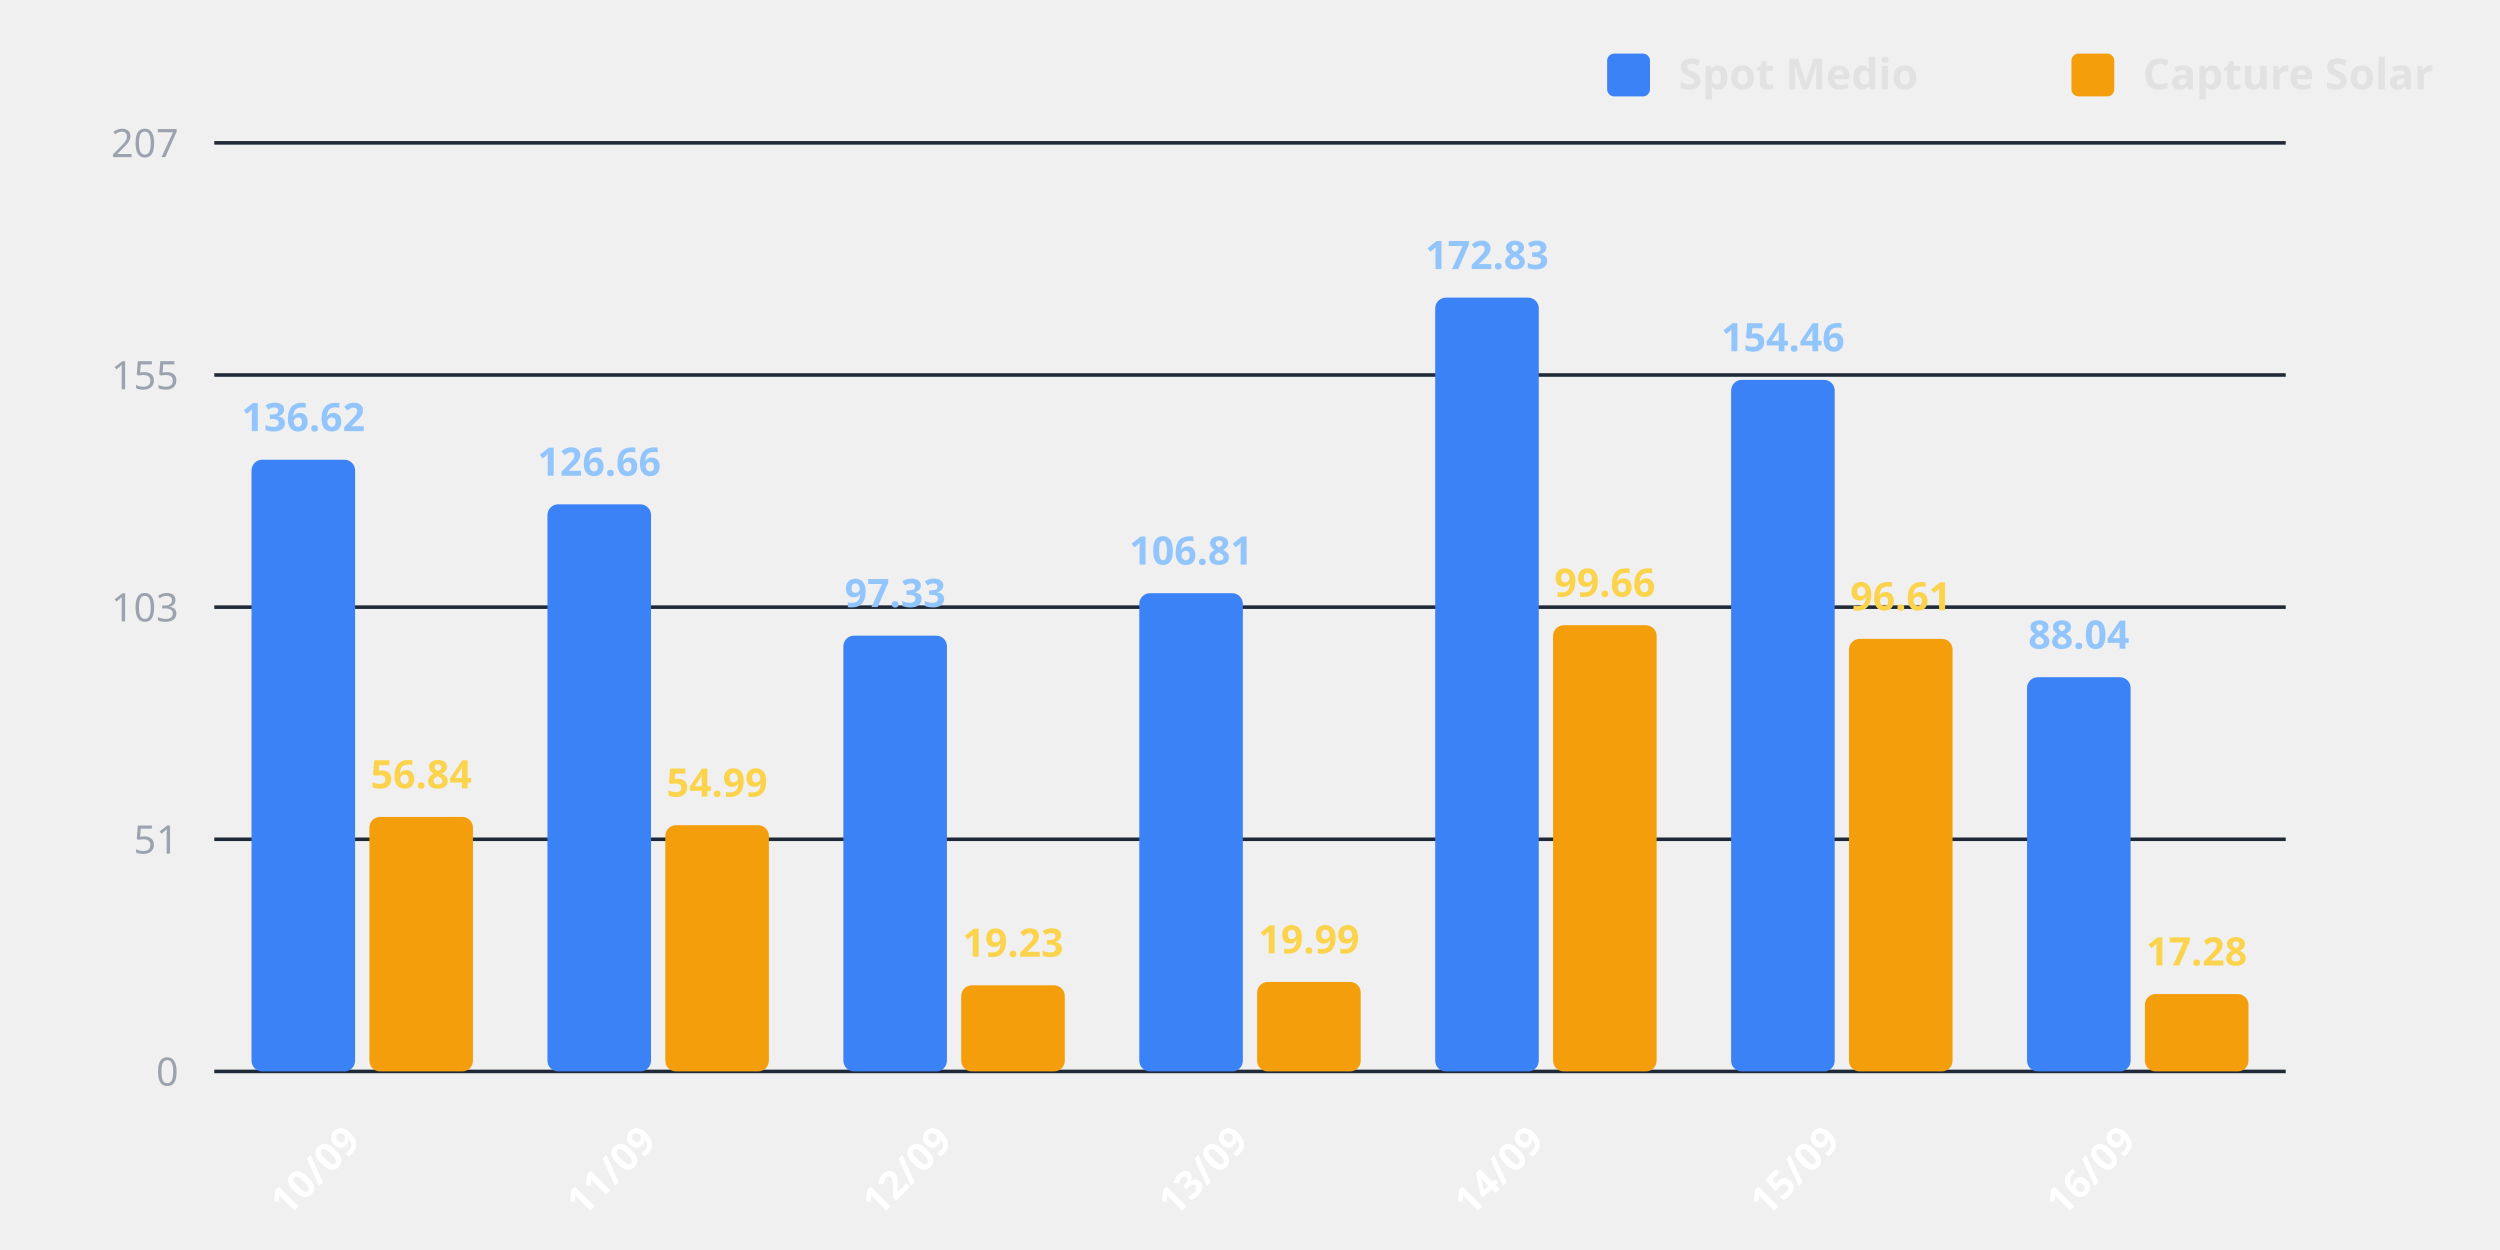
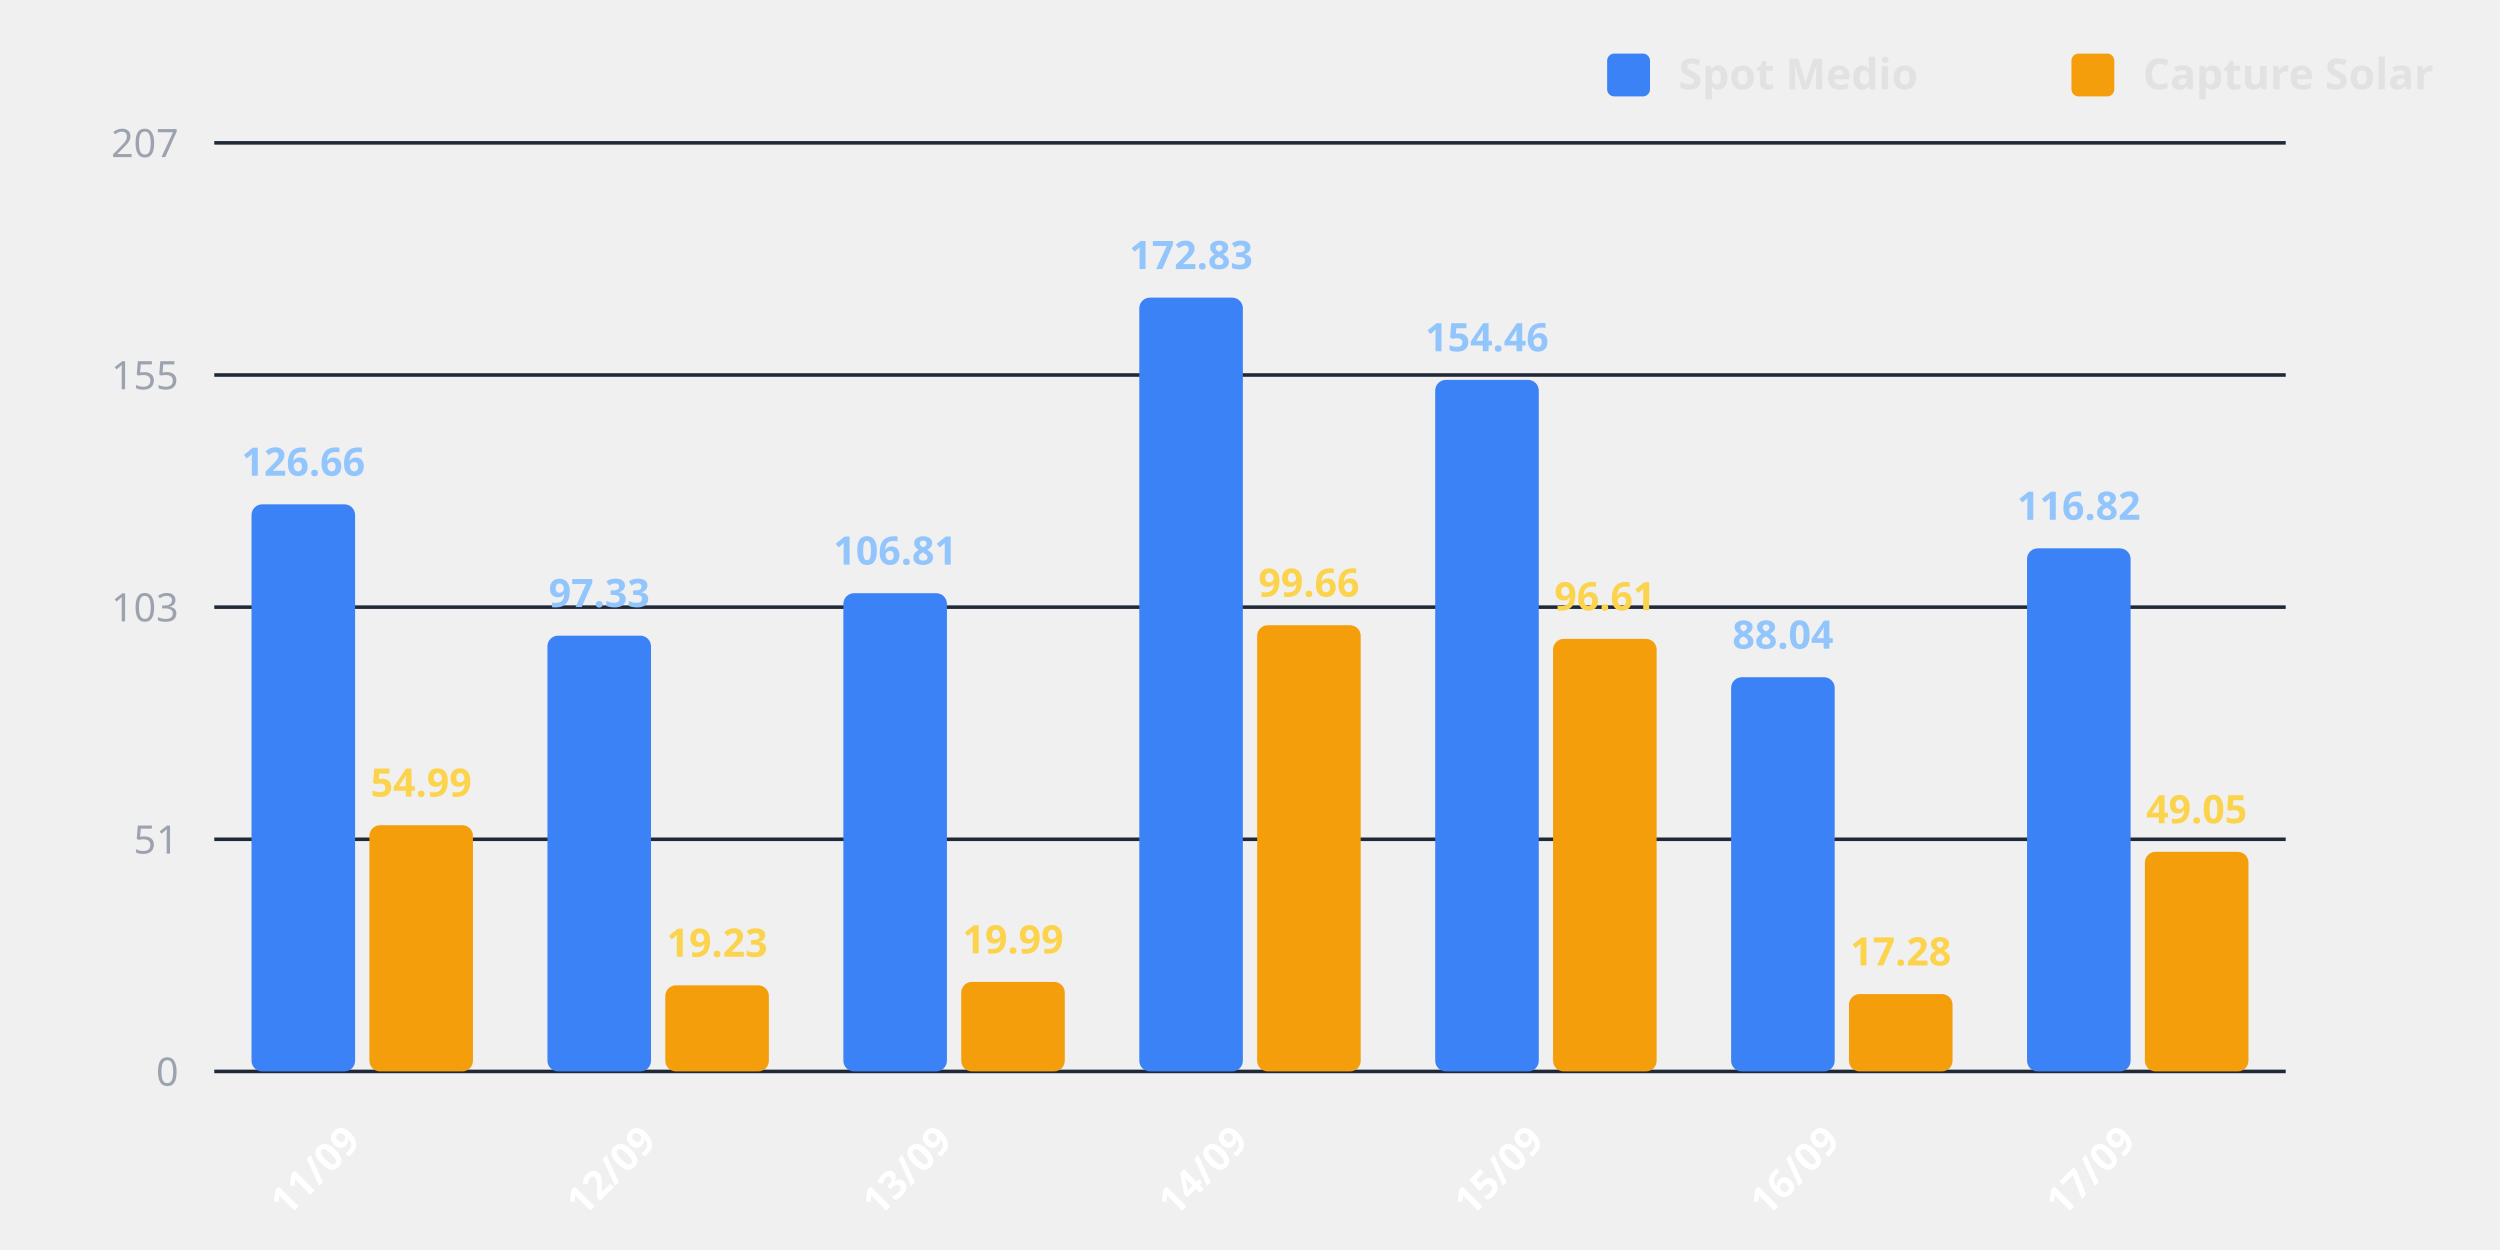
<svg xmlns="http://www.w3.org/2000/svg" viewBox="0 0 700 350" style="font-family: sans-serif; background-color: #0b0f19;">
  <rect x="450" y="15" width="12" height="12" fill="#3b82f6" rx="2" />
  <text x="470" y="25" font-size="12" fill="#e2e2e2" font-weight="bold">Spot Medio</text>
  <rect x="580" y="15" width="12" height="12" fill="#f59e0b" rx="2" />
  <text x="600" y="25" font-size="12" fill="#e2e2e2" font-weight="bold">Capture Solar</text>
  <line x1="60" y1="300.0" x2="640" y2="300.0" stroke="#1f2937" stroke-width="1" />
  <text x="50" y="304.0" text-anchor="end" font-size="11" fill="#9ca3af">0</text>
  <line x1="60" y1="235.0" x2="640" y2="235.0" stroke="#1f2937" stroke-width="1" />
  <text x="50" y="239.0" text-anchor="end" font-size="11" fill="#9ca3af">51</text>
  <line x1="60" y1="170.0" x2="640" y2="170.0" stroke="#1f2937" stroke-width="1" />
  <text x="50" y="174.0" text-anchor="end" font-size="11" fill="#9ca3af">103</text>
  <line x1="60" y1="105.0" x2="640" y2="105.0" stroke="#1f2937" stroke-width="1" />
  <text x="50" y="109.0" text-anchor="end" font-size="11" fill="#9ca3af">155</text>
  <line x1="60" y1="40.0" x2="640" y2="40.0" stroke="#1f2937" stroke-width="1" />
  <text x="50" y="44.0" text-anchor="end" font-size="11" fill="#9ca3af">207</text>
-   <text x="101.429" y="320" text-anchor="end" transform="rotate(-45, 101.4286, 320)" font-size="11" font-weight="bold" fill="#ffffff">10/09</text>
-   <rect x="70.429" y="128.718" width="29.0" height="171.282" fill="#3b82f6" rx="3" />
-   <text x="84.929" y="120.718" text-anchor="middle" font-size="11" font-weight="bold" fill="#93c5fd">136.62</text>
-   <rect x="103.429" y="228.736" width="29.0" height="71.264" fill="#f59e0b" rx="3" />
-   <text x="117.929" y="220.736" text-anchor="middle" font-size="11" font-weight="bold" fill="#fcd34d">56.84</text>
-   <text x="184.286" y="320" text-anchor="end" transform="rotate(-45, 184.2857, 320)" font-size="11" font-weight="bold" fill="#ffffff">11/09</text>
-   <rect x="153.286" y="141.21" width="29.0" height="158.79" fill="#3b82f6" rx="3" />
-   <text x="167.786" y="133.21" text-anchor="middle" font-size="11" font-weight="bold" fill="#93c5fd">126.66</text>
-   <rect x="186.286" y="231.056" width="29.0" height="68.944" fill="#f59e0b" rx="3" />
-   <text x="200.786" y="223.056" text-anchor="middle" font-size="11" font-weight="bold" fill="#fcd34d">54.99</text>
-   <text x="267.143" y="320" text-anchor="end" transform="rotate(-45, 267.1429, 320)" font-size="11" font-weight="bold" fill="#ffffff">12/09</text>
-   <rect x="236.143" y="177.979" width="29.0" height="122.021" fill="#3b82f6" rx="3" />
-   <text x="250.643" y="169.979" text-anchor="middle" font-size="11" font-weight="bold" fill="#93c5fd">97.33</text>
-   <rect x="269.143" y="275.889" width="29.0" height="24.111" fill="#f59e0b" rx="3" />
-   <text x="283.643" y="267.889" text-anchor="middle" font-size="11" font-weight="bold" fill="#fcd34d">19.23</text>
-   <text x="350.0" y="320" text-anchor="end" transform="rotate(-45, 350.0, 320)" font-size="11" font-weight="bold" fill="#ffffff">13/09</text>
-   <rect x="319.0" y="166.092" width="29.0" height="133.908" fill="#3b82f6" rx="3" />
-   <text x="333.5" y="158.092" text-anchor="middle" font-size="11" font-weight="bold" fill="#93c5fd">106.81</text>
-   <rect x="352.0" y="274.934" width="29.0" height="25.066" fill="#f59e0b" rx="3" />
-   <text x="366.5" y="266.934" text-anchor="middle" font-size="11" font-weight="bold" fill="#fcd34d">19.99</text>
-   <text x="432.857" y="320" text-anchor="end" transform="rotate(-45, 432.8571, 320)" font-size="11" font-weight="bold" fill="#ffffff">14/09</text>
-   <rect x="401.857" y="83.333" width="29.0" height="216.667" fill="#3b82f6" rx="3" />
-   <text x="416.357" y="75.333" text-anchor="middle" font-size="11" font-weight="bold" fill="#93c5fd">172.83</text>
-   <rect x="434.857" y="175.063" width="29.0" height="124.937" fill="#f59e0b" rx="3" />
-   <text x="449.357" y="167.063" text-anchor="middle" font-size="11" font-weight="bold" fill="#fcd34d">99.66</text>
-   <text x="515.714" y="320" text-anchor="end" transform="rotate(-45, 515.7143, 320)" font-size="11" font-weight="bold" fill="#ffffff">15/09</text>
-   <rect x="484.714" y="106.363" width="29.0" height="193.637" fill="#3b82f6" rx="3" />
-   <text x="499.214" y="98.363" text-anchor="middle" font-size="11" font-weight="bold" fill="#93c5fd">154.46</text>
-   <rect x="517.714" y="178.883" width="29.0" height="121.117" fill="#f59e0b" rx="3" />
-   <text x="532.214" y="170.883" text-anchor="middle" font-size="11" font-weight="bold" fill="#fcd34d">96.61</text>
-   <text x="598.571" y="320" text-anchor="end" transform="rotate(-45, 598.5714, 320)" font-size="11" font-weight="bold" fill="#ffffff">16/09</text>
-   <rect x="567.571" y="189.625" width="29.0" height="110.375" fill="#3b82f6" rx="3" />
-   <text x="582.071" y="181.625" text-anchor="middle" font-size="11" font-weight="bold" fill="#93c5fd">88.04</text>
-   <rect x="600.571" y="278.336" width="29.0" height="21.664" fill="#f59e0b" rx="3" />
-   <text x="615.071" y="270.336" text-anchor="middle" font-size="11" font-weight="bold" fill="#fcd34d">17.28</text>
+   <text x="101.429" y="320" text-anchor="end" transform="rotate(-45, 101.4286, 320)" font-size="11" font-weight="bold" fill="#ffffff">11/09</text>
+   <rect x="70.429" y="141.21" width="29.0" height="158.79" fill="#3b82f6" rx="3" />
+   <text x="84.929" y="133.21" text-anchor="middle" font-size="11" font-weight="bold" fill="#93c5fd">126.66</text>
+   <rect x="103.429" y="231.056" width="29.0" height="68.944" fill="#f59e0b" rx="3" />
+   <text x="117.929" y="223.056" text-anchor="middle" font-size="11" font-weight="bold" fill="#fcd34d">54.99</text>
+   <text x="184.286" y="320" text-anchor="end" transform="rotate(-45, 184.2857, 320)" font-size="11" font-weight="bold" fill="#ffffff">12/09</text>
+   <rect x="153.286" y="177.979" width="29.0" height="122.021" fill="#3b82f6" rx="3" />
+   <text x="167.786" y="169.979" text-anchor="middle" font-size="11" font-weight="bold" fill="#93c5fd">97.33</text>
+   <rect x="186.286" y="275.889" width="29.0" height="24.111" fill="#f59e0b" rx="3" />
+   <text x="200.786" y="267.889" text-anchor="middle" font-size="11" font-weight="bold" fill="#fcd34d">19.23</text>
+   <text x="267.143" y="320" text-anchor="end" transform="rotate(-45, 267.1429, 320)" font-size="11" font-weight="bold" fill="#ffffff">13/09</text>
+   <rect x="236.143" y="166.092" width="29.0" height="133.908" fill="#3b82f6" rx="3" />
+   <text x="250.643" y="158.092" text-anchor="middle" font-size="11" font-weight="bold" fill="#93c5fd">106.81</text>
+   <rect x="269.143" y="274.934" width="29.0" height="25.066" fill="#f59e0b" rx="3" />
+   <text x="283.643" y="266.934" text-anchor="middle" font-size="11" font-weight="bold" fill="#fcd34d">19.99</text>
+   <text x="350.0" y="320" text-anchor="end" transform="rotate(-45, 350.0, 320)" font-size="11" font-weight="bold" fill="#ffffff">14/09</text>
+   <rect x="319.0" y="83.333" width="29.0" height="216.667" fill="#3b82f6" rx="3" />
+   <text x="333.5" y="75.333" text-anchor="middle" font-size="11" font-weight="bold" fill="#93c5fd">172.83</text>
+   <rect x="352.0" y="175.063" width="29.0" height="124.937" fill="#f59e0b" rx="3" />
+   <text x="366.5" y="167.063" text-anchor="middle" font-size="11" font-weight="bold" fill="#fcd34d">99.66</text>
+   <text x="432.857" y="320" text-anchor="end" transform="rotate(-45, 432.8571, 320)" font-size="11" font-weight="bold" fill="#ffffff">15/09</text>
+   <rect x="401.857" y="106.363" width="29.0" height="193.637" fill="#3b82f6" rx="3" />
+   <text x="416.357" y="98.363" text-anchor="middle" font-size="11" font-weight="bold" fill="#93c5fd">154.46</text>
+   <rect x="434.857" y="178.883" width="29.0" height="121.117" fill="#f59e0b" rx="3" />
+   <text x="449.357" y="170.883" text-anchor="middle" font-size="11" font-weight="bold" fill="#fcd34d">96.61</text>
+   <text x="515.714" y="320" text-anchor="end" transform="rotate(-45, 515.7143, 320)" font-size="11" font-weight="bold" fill="#ffffff">16/09</text>
+   <rect x="484.714" y="189.625" width="29.0" height="110.375" fill="#3b82f6" rx="3" />
+   <text x="499.214" y="181.625" text-anchor="middle" font-size="11" font-weight="bold" fill="#93c5fd">88.04</text>
+   <rect x="517.714" y="278.336" width="29.0" height="21.664" fill="#f59e0b" rx="3" />
+   <text x="532.214" y="270.336" text-anchor="middle" font-size="11" font-weight="bold" fill="#fcd34d">17.28</text>
+   <text x="598.571" y="320" text-anchor="end" transform="rotate(-45, 598.5714, 320)" font-size="11" font-weight="bold" fill="#ffffff">17/09</text>
+   <rect x="567.571" y="153.54" width="29.0" height="146.46" fill="#3b82f6" rx="3" />
+   <text x="582.071" y="145.54" text-anchor="middle" font-size="11" font-weight="bold" fill="#93c5fd">116.82</text>
+   <rect x="600.571" y="238.509" width="29.0" height="61.491" fill="#f59e0b" rx="3" />
+   <text x="615.071" y="230.509" text-anchor="middle" font-size="11" font-weight="bold" fill="#fcd34d">49.05</text>
</svg>
